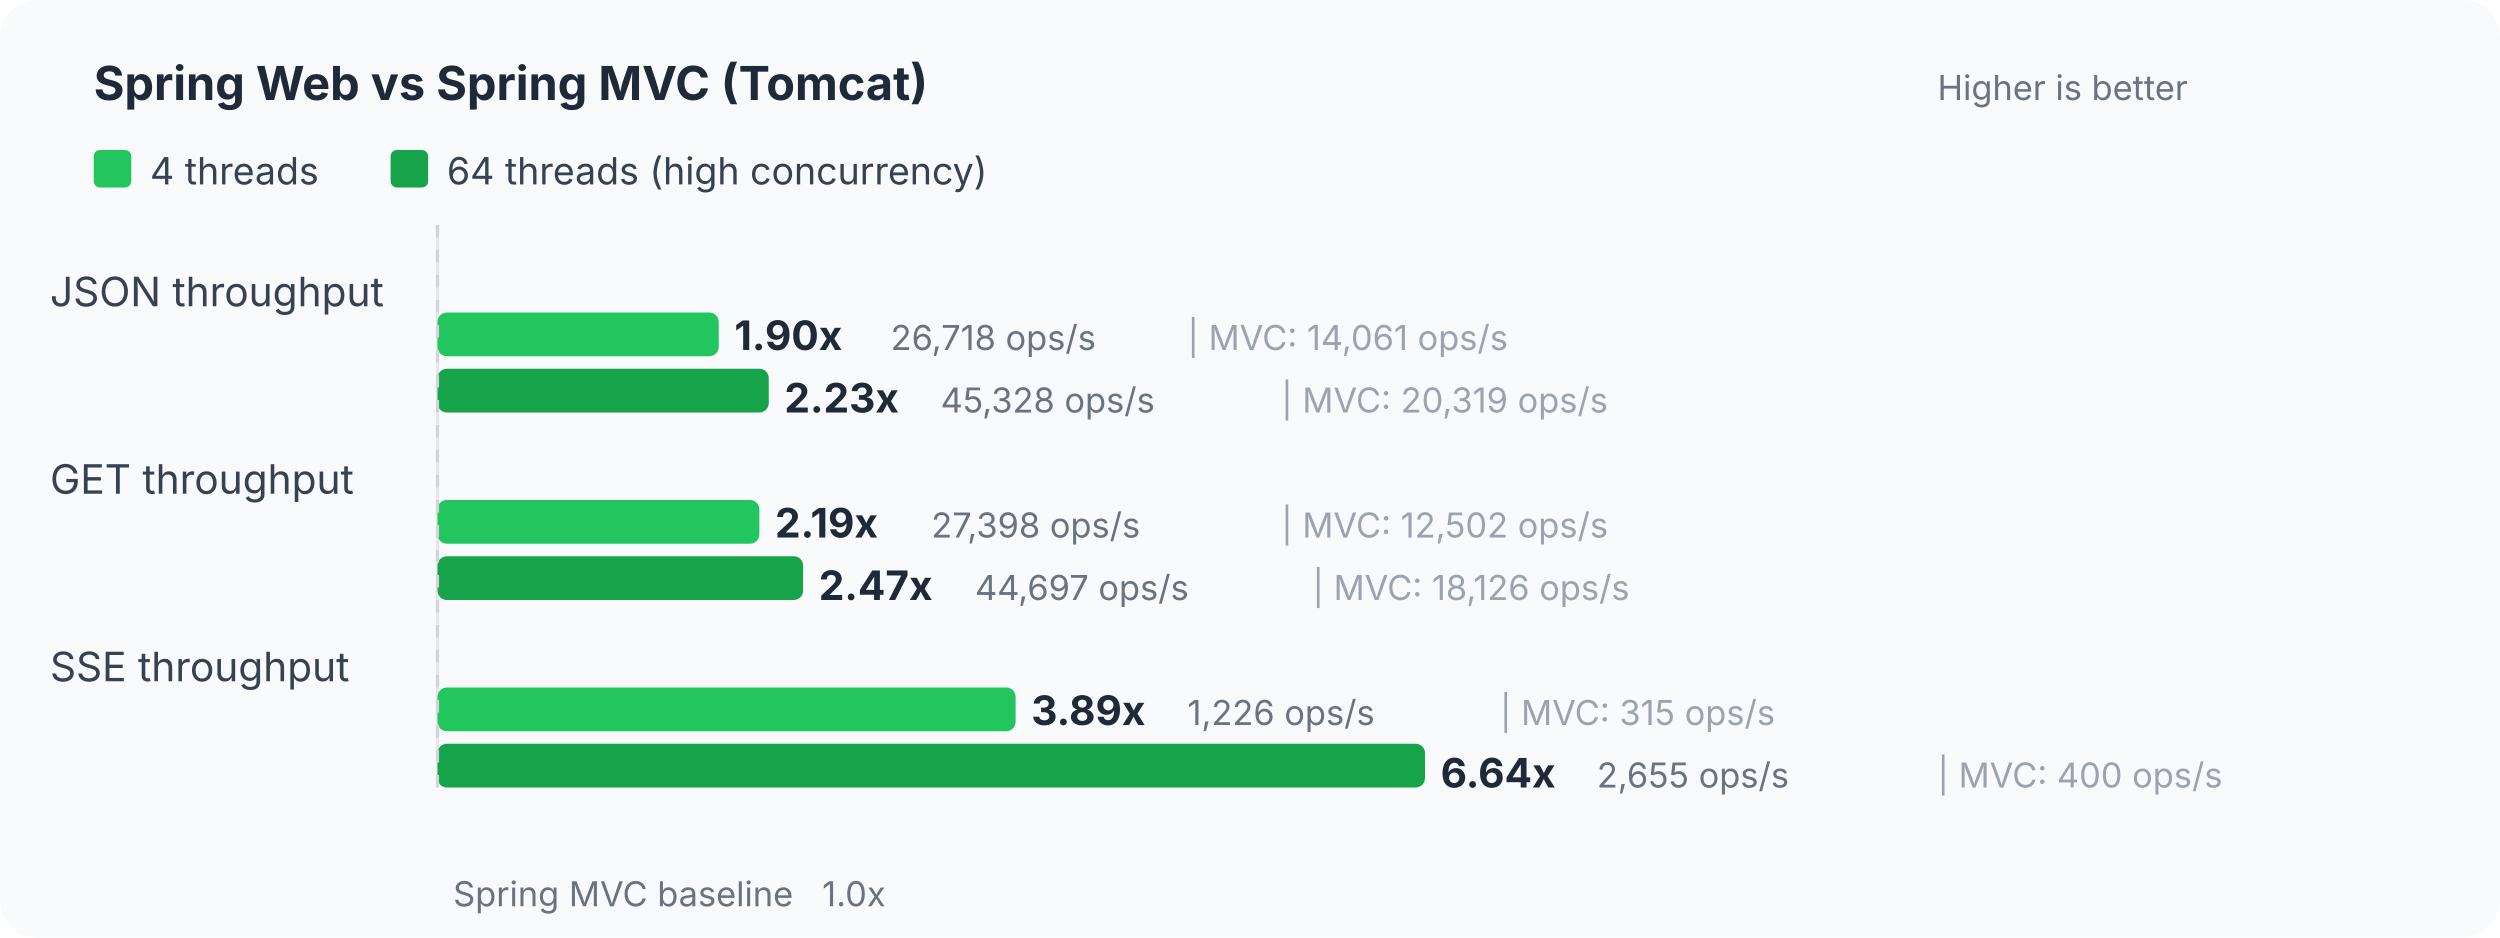
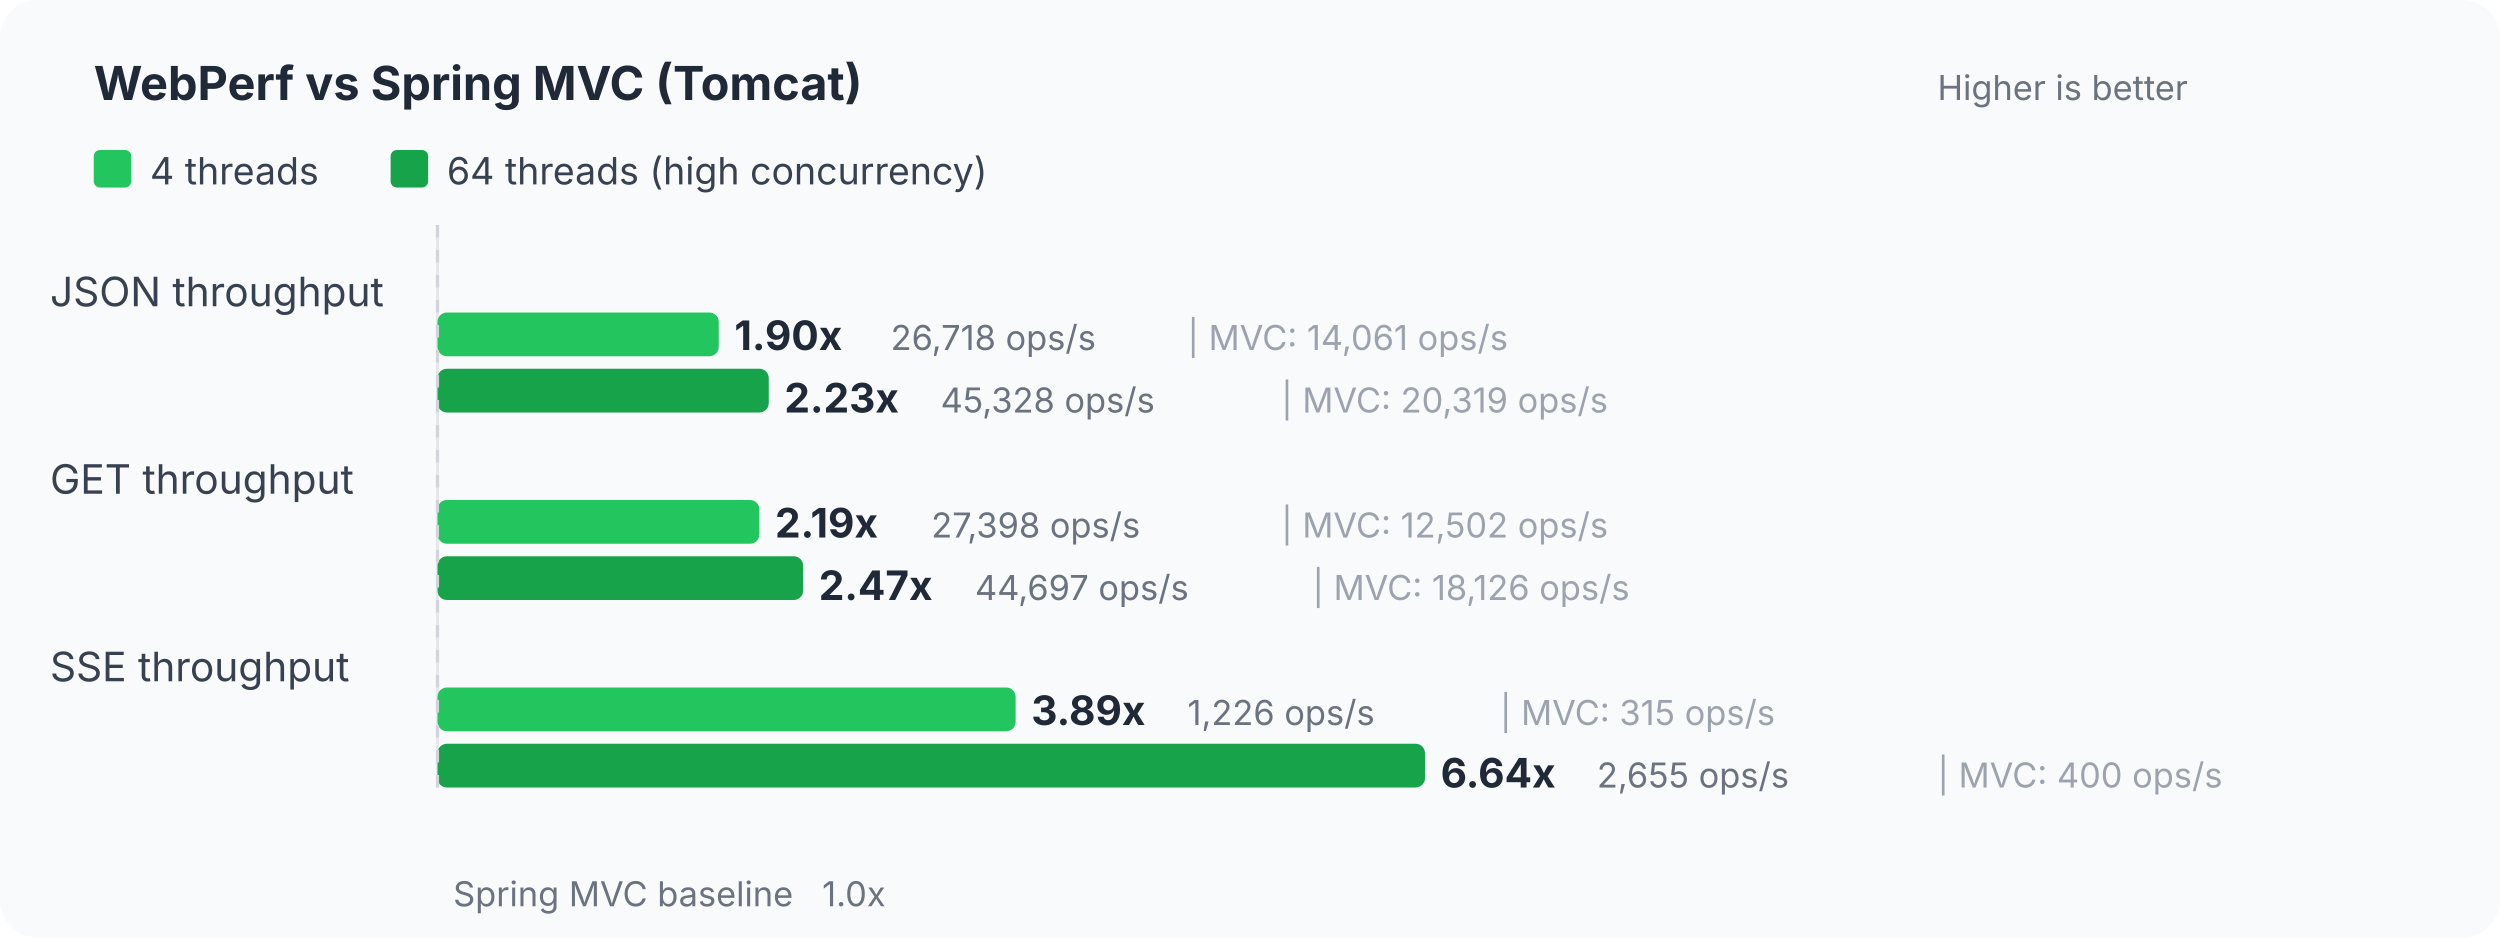
<svg xmlns="http://www.w3.org/2000/svg" width="800" height="300" viewBox="0 0 800 300">
  <style>
 .title { font: bold 15px -apple-system,BlinkMacSystemFont,sans-serif; fill: #1f2937; }
 .label { font: 13px -apple-system,BlinkMacSystemFont,sans-serif; fill: #374151; }
 .value { font: bold 13px -apple-system,BlinkMacSystemFont,sans-serif; fill: #1f2937; }
 .sub { font: 11px -apple-system,BlinkMacSystemFont,sans-serif; fill: #6b7280; }
 .unit { font: 11px -apple-system,BlinkMacSystemFont,sans-serif; fill: #6b7280; }
 .mvc  { font: 11px -apple-system,BlinkMacSystemFont,sans-serif; fill: #9ca3af; }
 .legend { font: 12px -apple-system,BlinkMacSystemFont,sans-serif; fill: #374151; }
 .baseline { stroke: #d1d5db; stroke-dasharray: 4,4; }
</style>
  <rect x="0" y="0" width="800" height="300" rx="12" fill="#f8fafc" />
-   <text x="30" y="32" class="title">Spring Web vs Spring MVC (Tomcat)</text>
+   <text x="30" y="32" class="title">WebPerf vs Spring MVC (Tomcat)</text>
  <text x="620" y="32" class="sub">Higher is better</text>
  <rect x="30" y="48" width="12" height="12" rx="2" fill="#22c55e" />
  <text x="48" y="59" class="legend">4 threads</text>
  <rect x="125" y="48" width="12" height="12" rx="2" fill="#16a34a" />
  <text x="143" y="59" class="legend">64 threads (high concurrency)</text>
  <line x1="140" y1="72" x2="140" y2="252" stroke="#e5e7eb" stroke-width="1" />
  <text x="16" y="98" class="label">JSON throughput</text>
  <rect x="140" y="100" width="90" height="14" rx="3" fill="#22c55e" />
  <text x="235" y="112" class="value">1.90x</text>
  <text x="285" y="112" class="unit">26,718 ops/s</text>
  <text x="380" y="112" class="mvc">|  MVC: 14,061 ops/s</text>
  <rect x="140" y="118" width="106" height="14" rx="3" fill="#16a34a" />
  <text x="251" y="132" class="value">2.23x</text>
  <text x="301" y="132" class="unit">45,328 ops/s</text>
  <text x="410" y="132" class="mvc">|  MVC: 20,319 ops/s</text>
  <text x="16" y="158" class="label">GET throughput</text>
  <rect x="140" y="160" width="103" height="14" rx="3" fill="#22c55e" />
  <text x="248" y="172" class="value">2.19x</text>
  <text x="298" y="172" class="unit">27,398 ops/s</text>
  <text x="410" y="172" class="mvc">|  MVC: 12,502 ops/s</text>
  <rect x="140" y="178" width="117" height="14" rx="3" fill="#16a34a" />
  <text x="262" y="192" class="value">2.47x</text>
  <text x="312" y="192" class="unit">44,697 ops/s</text>
  <text x="420" y="192" class="mvc">|  MVC: 18,126 ops/s</text>
  <text x="16" y="218" class="label">SSE throughput</text>
  <rect x="140" y="220" width="185" height="14" rx="3" fill="#22c55e" />
  <text x="330" y="232" class="value">3.89x</text>
  <text x="380" y="232" class="unit">1,226 ops/s</text>
  <text x="480" y="232" class="mvc">|  MVC: 315 ops/s</text>
  <rect x="140" y="238" width="316" height="14" rx="3" fill="#16a34a" />
  <text x="461" y="252" class="value">6.64x</text>
  <text x="511" y="252" class="unit">2,655 ops/s</text>
  <text x="620" y="252" class="mvc">|  MVC: 400 ops/s</text>
  <line x1="140" y1="72" x2="140" y2="252" class="baseline" />
  <text x="145" y="290" class="sub">Spring MVC baseline   1.0x</text>
</svg>
